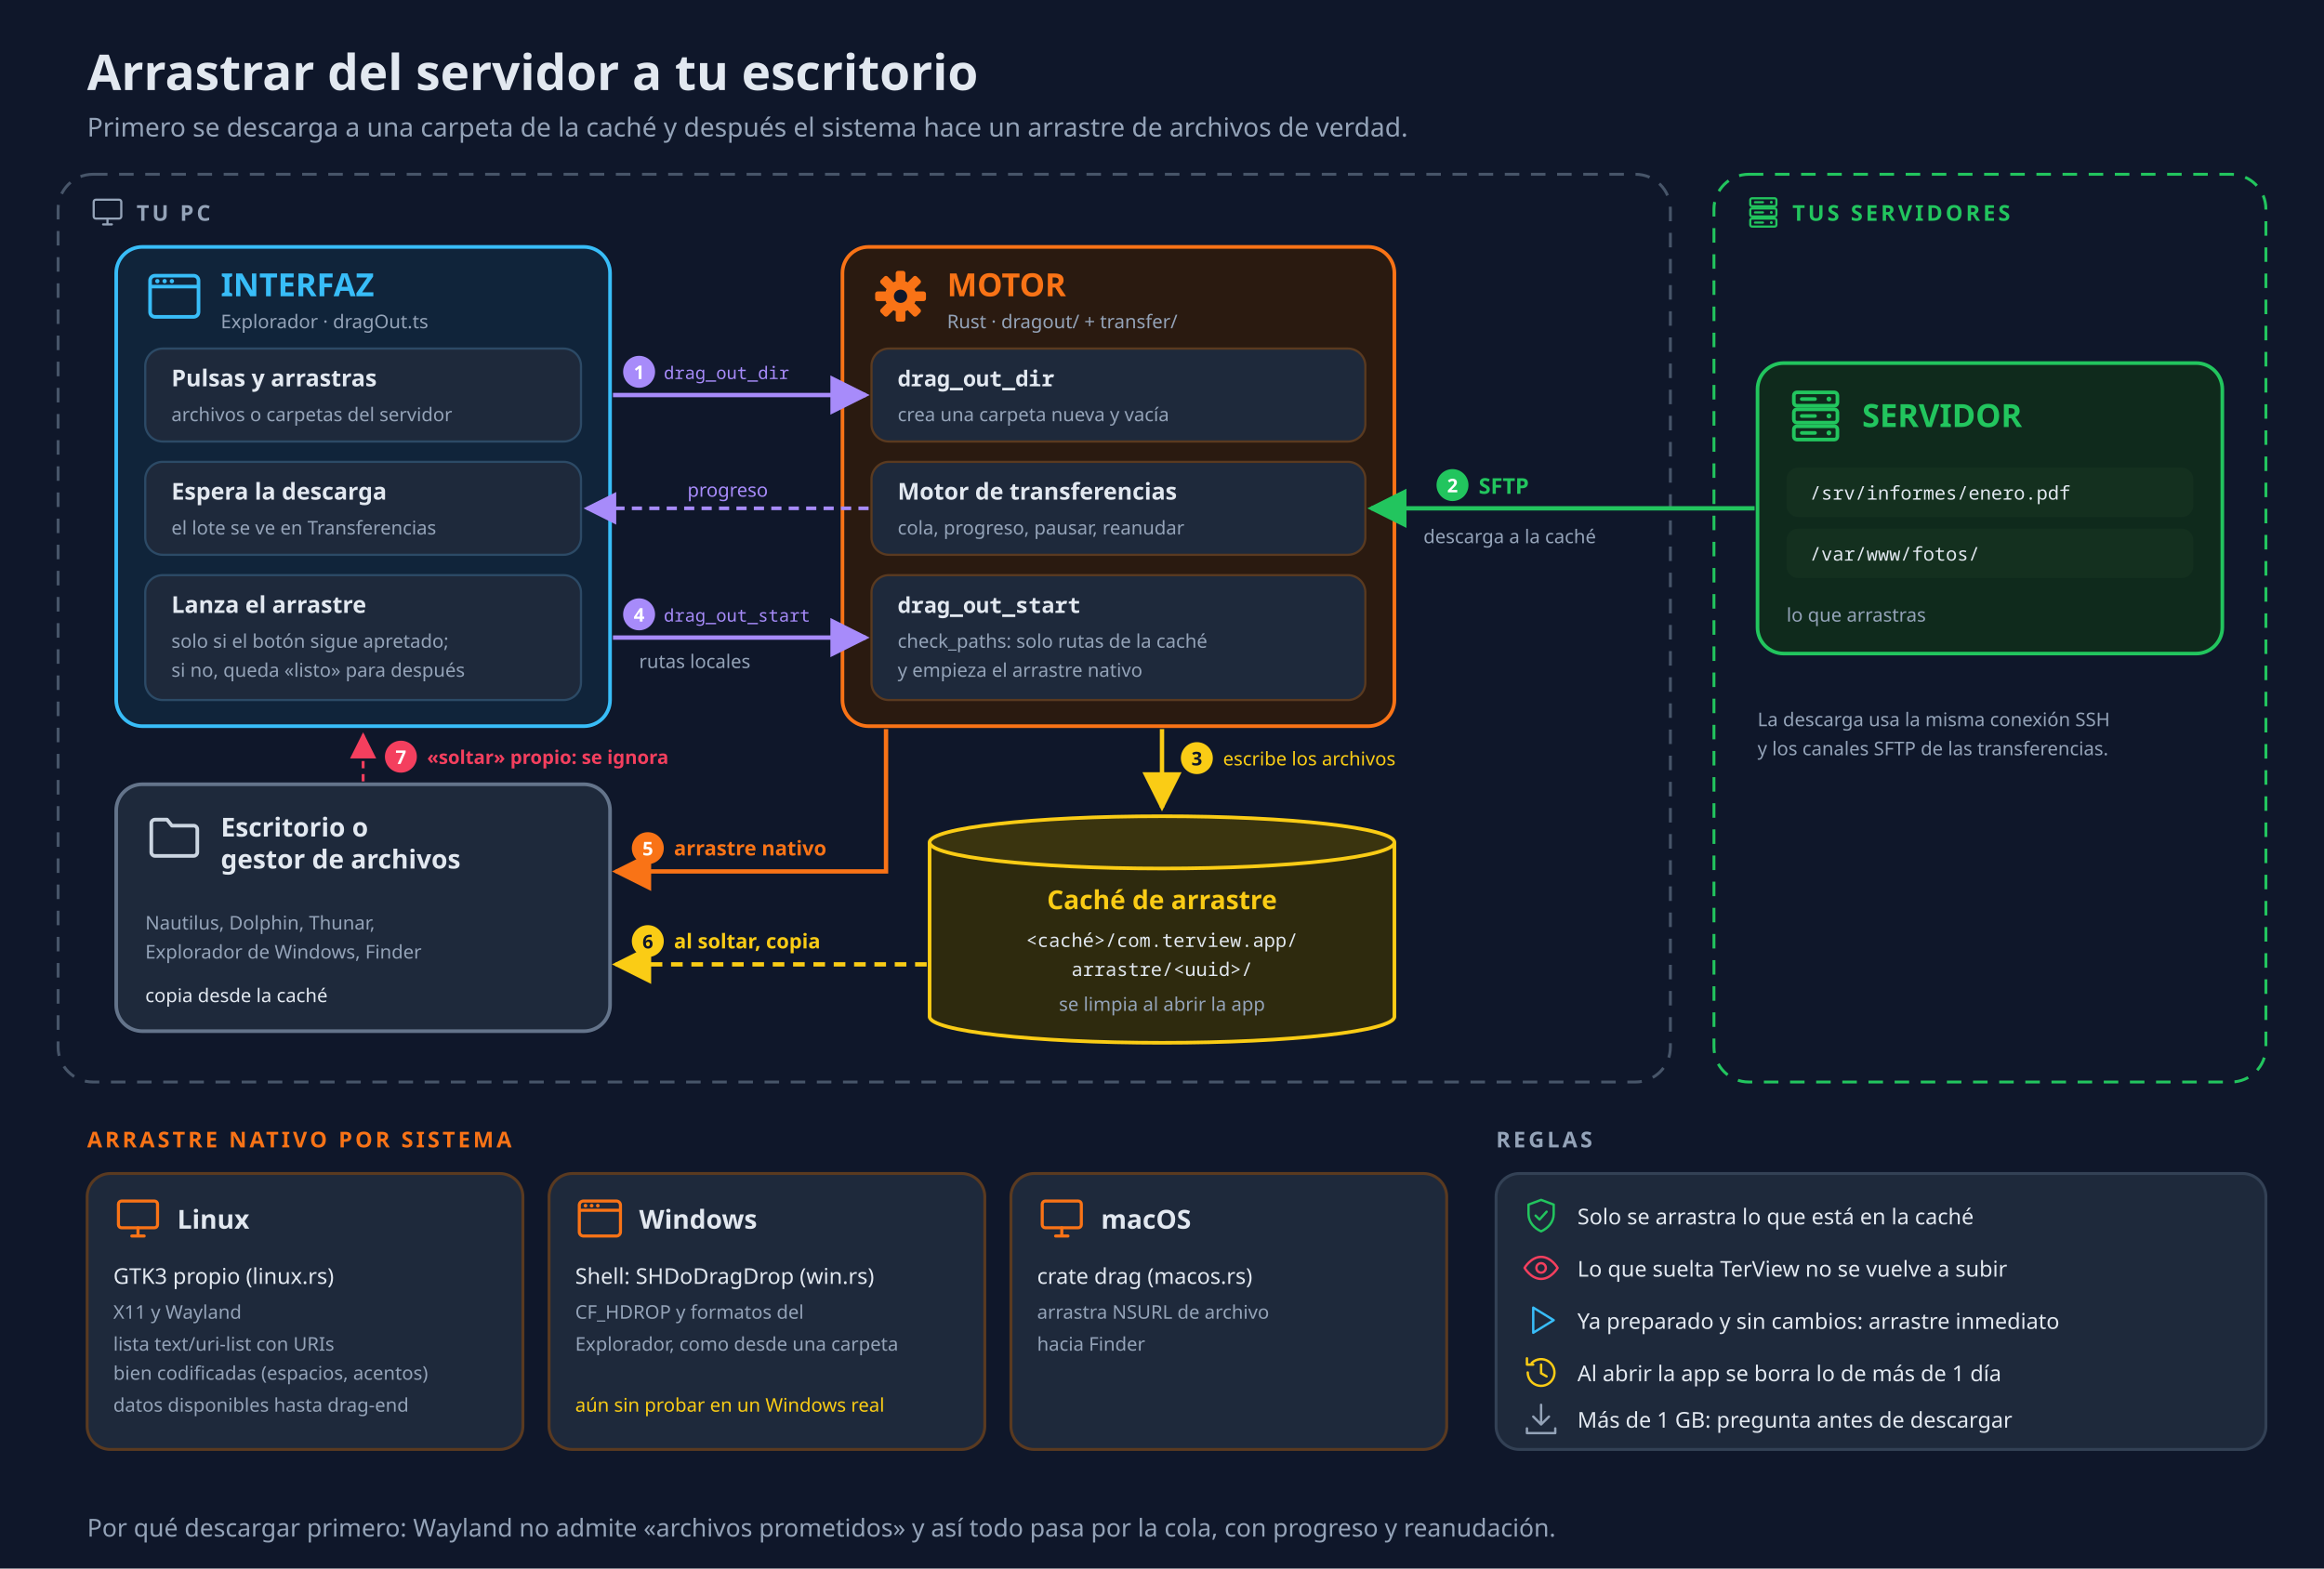
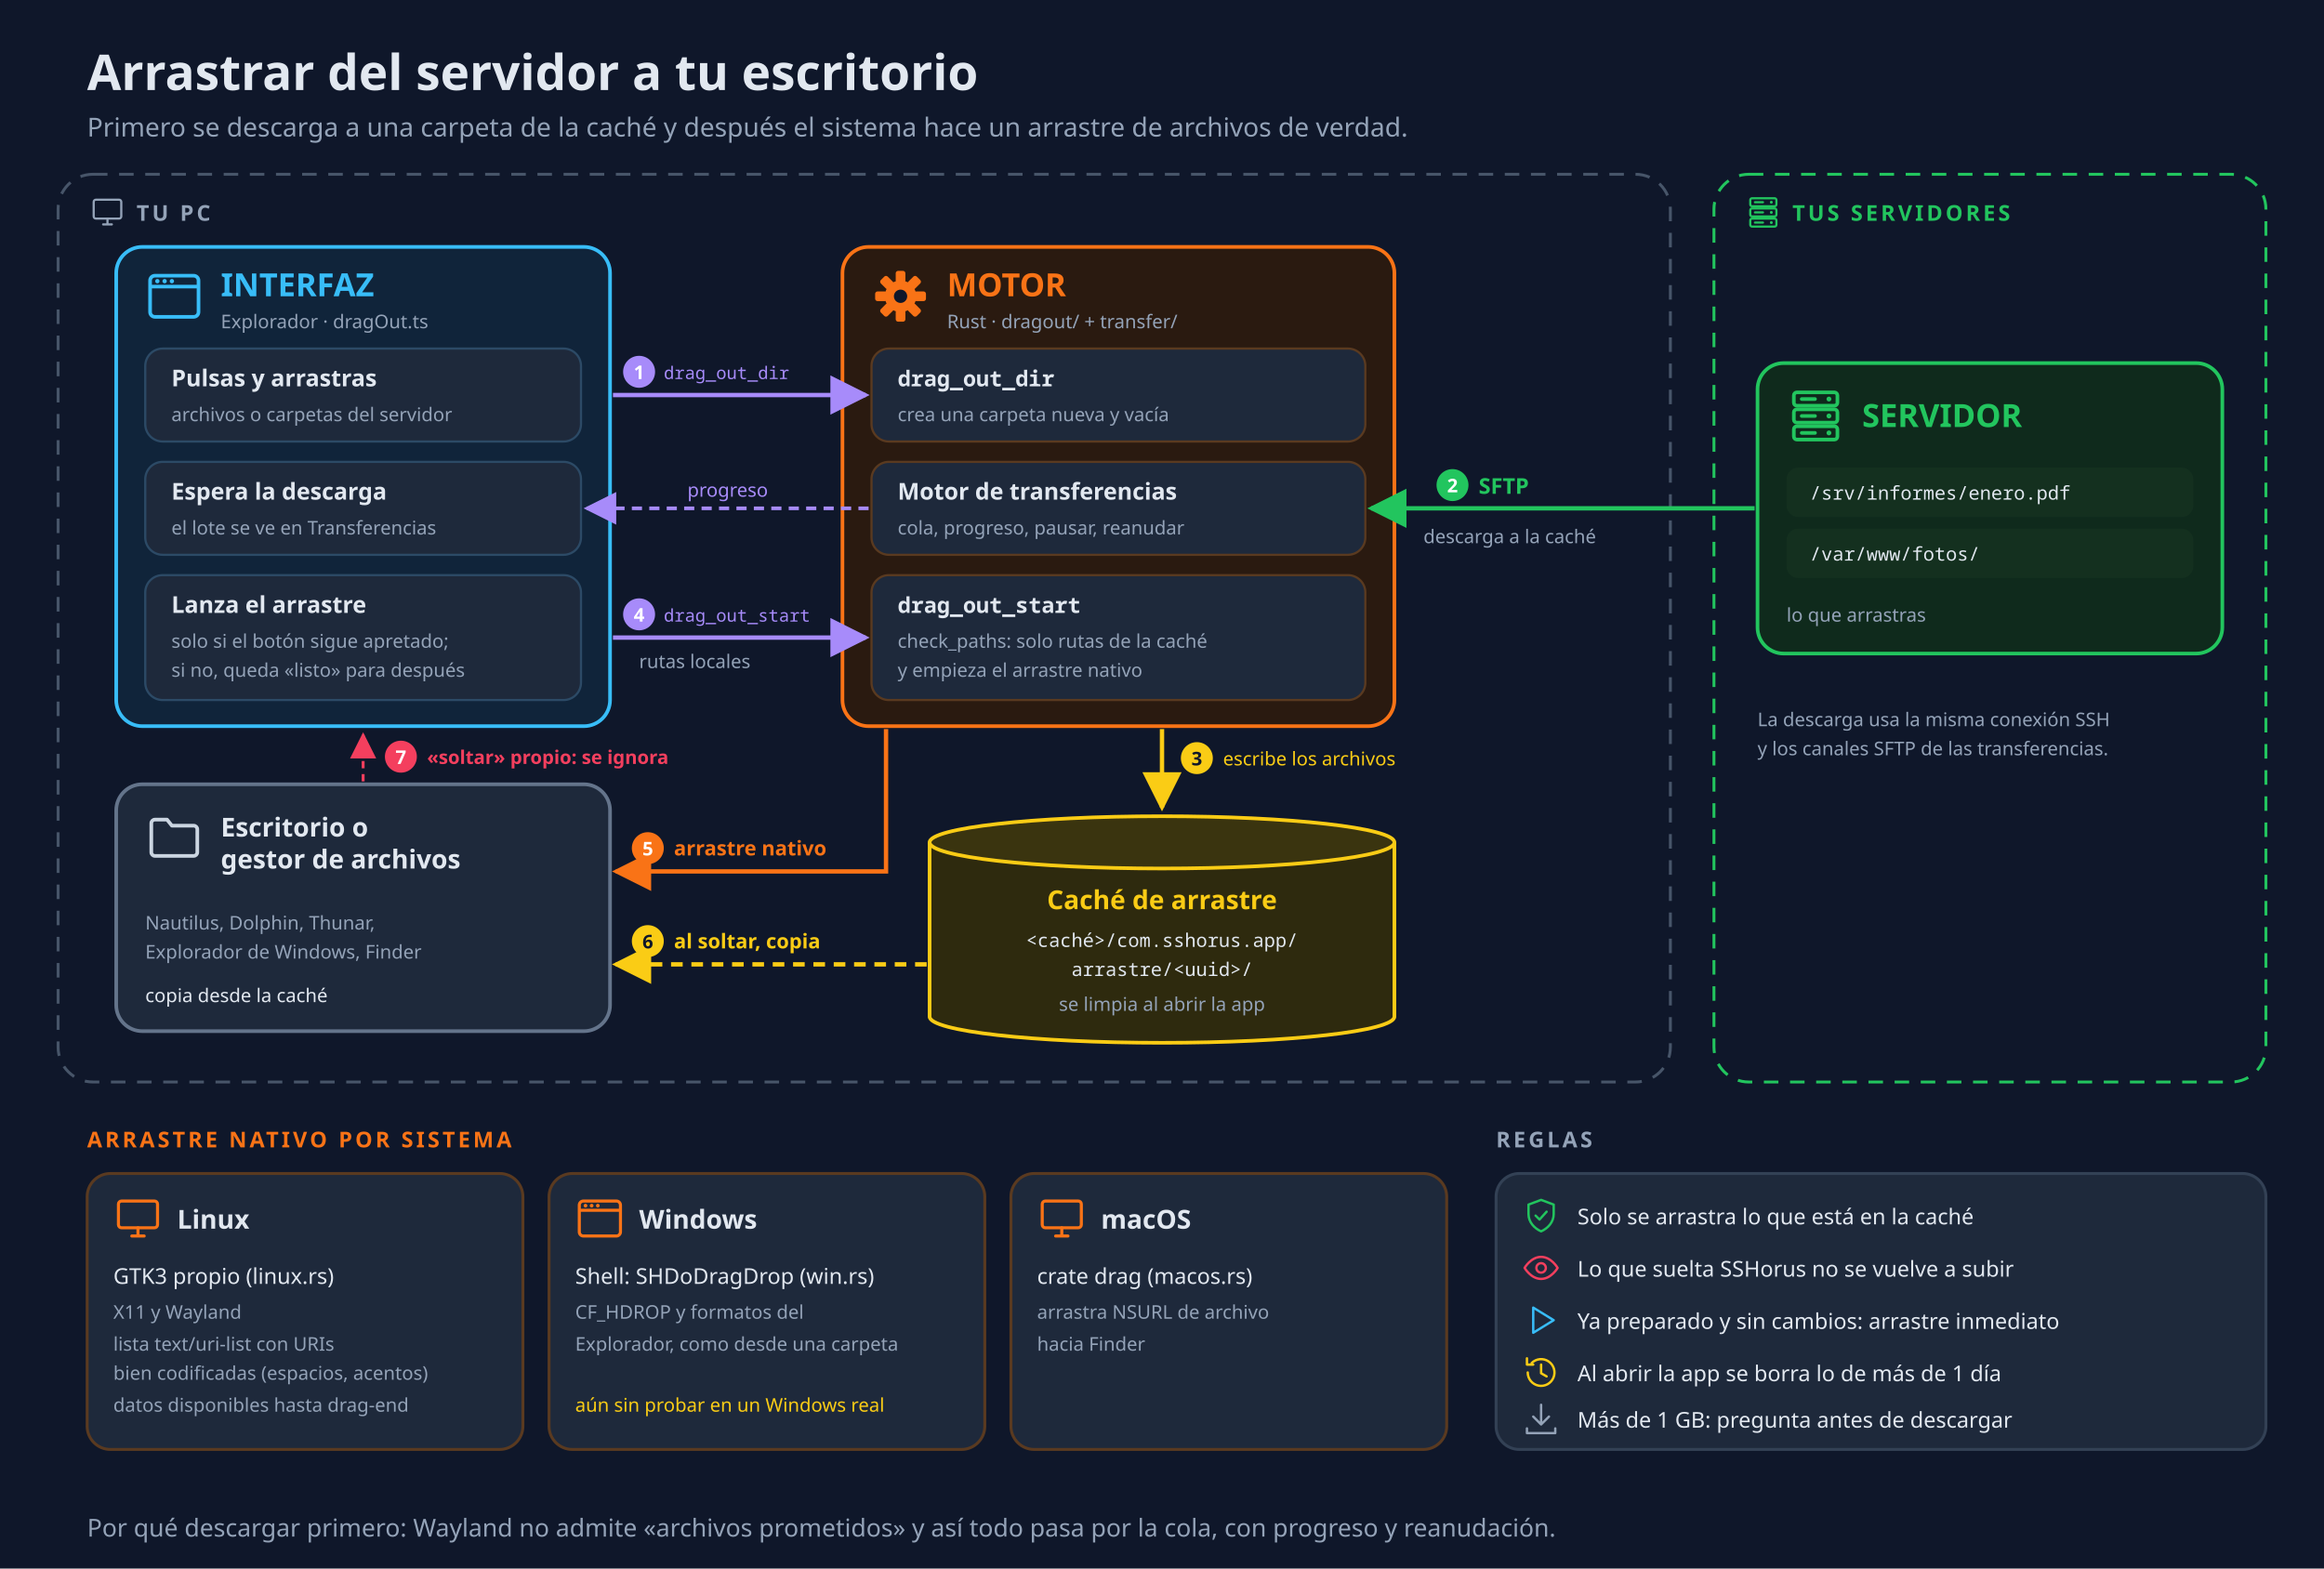
<svg xmlns="http://www.w3.org/2000/svg" width="1600" height="1080" viewBox="0 0 1600 1080">
  <defs>
    <marker id="mp" viewBox="0 0 10 10" refX="9" refY="5" markerWidth="9" markerHeight="9" orient="auto-start-reverse">
      <path d="M0,0 L10,5 L0,10 z" fill="#a78bfa" />
    </marker>
    <marker id="mg" viewBox="0 0 10 10" refX="9" refY="5" markerWidth="9" markerHeight="9" orient="auto-start-reverse">
      <path d="M0,0 L10,5 L0,10 z" fill="#22c55e" />
    </marker>
    <marker id="my" viewBox="0 0 10 10" refX="9" refY="5" markerWidth="9" markerHeight="9" orient="auto-start-reverse">
      <path d="M0,0 L10,5 L0,10 z" fill="#facc15" />
    </marker>
    <marker id="mo" viewBox="0 0 10 10" refX="9" refY="5" markerWidth="9" markerHeight="9" orient="auto-start-reverse">
      <path d="M0,0 L10,5 L0,10 z" fill="#f97316" />
    </marker>
    <marker id="mr" viewBox="0 0 10 10" refX="9" refY="5" markerWidth="9" markerHeight="9" orient="auto-start-reverse">
      <path d="M0,0 L10,5 L0,10 z" fill="#f43f5e" />
    </marker>
    <symbol id="i-pc" viewBox="0 0 48 48">
      <g fill="none" stroke="currentColor" stroke-width="3" stroke-linecap="round" stroke-linejoin="round">
        <rect x="5" y="7" width="38" height="26" rx="3" />
        <path d="M18 41h12M24 33v8" />
      </g>
    </symbol>
    <symbol id="i-window" viewBox="0 0 48 48">
      <g fill="none" stroke="currentColor" stroke-width="3" stroke-linejoin="round">
        <rect x="4" y="7" width="40" height="34" rx="4" />
        <path d="M4 16h40" />
      </g>
      <g fill="currentColor">
        <circle cx="10" cy="11.5" r="1.8" />
        <circle cx="16" cy="11.5" r="1.8" />
        <circle cx="22" cy="11.5" r="1.8" />
      </g>
    </symbol>
    <symbol id="i-gear" viewBox="0 0 48 48">
      <g fill="currentColor">
        <rect x="20" y="3" width="8" height="10" rx="2" />
        <rect x="20" y="35" width="8" height="10" rx="2" />
        <rect x="3" y="20" width="10" height="8" rx="2" />
        <rect x="35" y="20" width="10" height="8" rx="2" />
        <rect x="20" y="3" width="8" height="10" rx="2" transform="rotate(45 24 24)" />
        <rect x="20" y="35" width="8" height="10" rx="2" transform="rotate(45 24 24)" />
        <rect x="3" y="20" width="10" height="8" rx="2" transform="rotate(45 24 24)" />
        <rect x="35" y="20" width="10" height="8" rx="2" transform="rotate(45 24 24)" />
      </g>
      <circle cx="24" cy="24" r="13" fill="currentColor" />
      <circle cx="24" cy="24" r="5.5" fill="#0f172a" />
    </symbol>
    <symbol id="i-server" viewBox="0 0 48 48">
      <g fill="none" stroke="currentColor" stroke-width="3" stroke-linejoin="round">
        <rect x="6" y="5" width="36" height="11" rx="2.5" />
        <rect x="6" y="19" width="36" height="11" rx="2.5" />
        <rect x="6" y="33" width="36" height="11" rx="2.5" />
      </g>
      <g fill="currentColor">
        <circle cx="35" cy="10.5" r="2" />
        <circle cx="35" cy="24.5" r="2" />
        <circle cx="35" cy="38.5" r="2" />
        <rect x="11" y="9" width="14" height="3" rx="1.5" />
        <rect x="11" y="23" width="14" height="3" rx="1.5" />
        <rect x="11" y="37" width="14" height="3" rx="1.5" />
      </g>
    </symbol>
    <symbol id="i-cloud" viewBox="0 0 48 48">
      <path d="M14 38h22a9 9 0 0 0 1-17.9A12 12 0 0 0 14.3 17 10.5 10.5 0 0 0 14 38z" fill="none" stroke="currentColor" stroke-width="3" stroke-linejoin="round" />
    </symbol>
    <symbol id="i-git" viewBox="0 0 48 48">
      <g fill="none" stroke="currentColor" stroke-width="3" stroke-linecap="round">
        <circle cx="14" cy="10" r="5" />
        <circle cx="14" cy="38" r="5" />
        <circle cx="34" cy="16" r="5" />
        <path d="M14 15v18M34 21c0 9-20 6-20 12" />
      </g>
    </symbol>
    <symbol id="i-db" viewBox="0 0 48 48">
      <g fill="none" stroke="currentColor" stroke-width="3">
        <ellipse cx="24" cy="10" rx="16" ry="6" />
        <path d="M8 10v28c0 3.3 7.2 6 16 6s16-2.7 16-6V10" />
        <path d="M8 19c0 3.3 7.2 6 16 6s16-2.7 16-6M8 28.5c0 3.3 7.2 6 16 6s16-2.7 16-6" />
      </g>
    </symbol>
    <symbol id="i-key" viewBox="0 0 48 48">
      <g fill="none" stroke="currentColor" stroke-width="3" stroke-linecap="round" stroke-linejoin="round">
        <circle cx="15" cy="30" r="9" />
        <path d="M21.5 23.5 40 5M33 12l5 5M28 17l4 4" />
      </g>
    </symbol>
    <symbol id="i-folder" viewBox="0 0 48 48">
      <path d="M5 13a3 3 0 0 1 3-3h10l4 5h18a3 3 0 0 1 3 3v19a3 3 0 0 1-3 3H8a3 3 0 0 1-3-3z" fill="none" stroke="currentColor" stroke-width="3" stroke-linejoin="round" />
    </symbol>
    <symbol id="i-file" viewBox="0 0 48 48">
      <g fill="none" stroke="currentColor" stroke-width="3" stroke-linejoin="round">
        <path d="M12 4h17l9 9v31H12z" />
        <path d="M29 4v9h9M18 24h14M18 31h14" />
      </g>
    </symbol>
    <symbol id="i-lock" viewBox="0 0 48 48">
      <g fill="none" stroke="currentColor" stroke-width="3" stroke-linejoin="round">
        <rect x="9" y="21" width="30" height="22" rx="3" />
        <path d="M15 21v-6a9 9 0 0 1 18 0v6" />
      </g>
      <circle cx="24" cy="32" r="3" fill="currentColor" />
    </symbol>
    <symbol id="i-chip" viewBox="0 0 48 48">
      <g fill="none" stroke="currentColor" stroke-width="3" stroke-linecap="round">
        <rect x="12" y="12" width="24" height="24" rx="3" />
        <path d="M18 5v6M24 5v6M30 5v6M18 37v6M24 37v6M30 37v6M5 18h6M5 24h6M5 30h6M37 18h6M37 24h6M37 30h6" />
      </g>
      <rect x="19" y="19" width="10" height="10" rx="1.5" fill="currentColor" />
    </symbol>
    <symbol id="i-box" viewBox="0 0 48 48">
      <g fill="none" stroke="currentColor" stroke-width="3" stroke-linejoin="round">
        <path d="M24 4 42 13v22L24 44 6 35V13z" />
        <path d="M6 13l18 9 18-9M24 22v22" />
      </g>
    </symbol>
    <symbol id="i-term" viewBox="0 0 48 48">
      <g fill="none" stroke="currentColor" stroke-width="3" stroke-linecap="round" stroke-linejoin="round">
        <rect x="4" y="7" width="40" height="34" rx="4" />
        <path d="M12 18l7 6-7 6M23 31h12" />
      </g>
    </symbol>
    <symbol id="i-shield" viewBox="0 0 48 48">
      <g fill="none" stroke="currentColor" stroke-width="3" stroke-linejoin="round" stroke-linecap="round">
        <path d="M24 4 40 10v12c0 10-7 18-16 22C15 40 8 32 8 22V10z" />
        <path d="M17 24l5 5 9-10" />
      </g>
    </symbol>
    <symbol id="i-chart" viewBox="0 0 48 48">
      <g fill="none" stroke="currentColor" stroke-width="3" stroke-linecap="round" stroke-linejoin="round">
        <path d="M6 6v36h36" />
        <path d="M12 32l9-10 7 6 12-15" />
      </g>
    </symbol>
    <symbol id="i-user" viewBox="0 0 48 48">
      <g fill="none" stroke="currentColor" stroke-width="3" stroke-linecap="round">
        <circle cx="24" cy="15" r="8" />
        <path d="M8 43c0-9 7-15 16-15s16 6 16 15" />
      </g>
    </symbol>
    <symbol id="i-tunnel" viewBox="0 0 48 48">
      <g fill="none" stroke="currentColor" stroke-width="3" stroke-linecap="round" stroke-linejoin="round">
        <path d="M4 40V24a20 20 0 0 1 40 0v16" />
        <path d="M14 40V25a10 10 0 0 1 20 0v15" />
        <path d="M4 40h10M34 40h10" />
      </g>
    </symbol>
    <symbol id="i-globe" viewBox="0 0 48 48">
      <g fill="none" stroke="currentColor" stroke-width="3">
        <circle cx="24" cy="24" r="19" />
        <ellipse cx="24" cy="24" rx="8" ry="19" />
        <path d="M5 24h38M8 14h32M8 34h32" />
      </g>
    </symbol>
    <symbol id="i-play" viewBox="0 0 48 48">
      <path d="M14 8l26 16-26 16z" fill="none" stroke="currentColor" stroke-width="3" stroke-linejoin="round" />
    </symbol>
    <symbol id="i-stop" viewBox="0 0 48 48">
      <rect x="9" y="9" width="30" height="30" rx="4" fill="none" stroke="currentColor" stroke-width="3" />
    </symbol>
    <symbol id="i-tag" viewBox="0 0 48 48">
      <g fill="none" stroke="currentColor" stroke-width="3" stroke-linejoin="round">
        <path d="M5 6h18l20 20-17 17L5 23z" />
      </g>
      <circle cx="14" cy="15" r="3" fill="currentColor" />
    </symbol>
    <symbol id="i-download" viewBox="0 0 48 48">
      <g fill="none" stroke="currentColor" stroke-width="3" stroke-linecap="round" stroke-linejoin="round">
        <path d="M24 6v24M14 21l10 10 10-10M6 36v6h36v-6" />
      </g>
    </symbol>
    <symbol id="i-hand" viewBox="0 0 48 48">
      <g fill="none" stroke="currentColor" stroke-width="3" stroke-linecap="round" stroke-linejoin="round">
        <path d="M16 26V9a3 3 0 0 1 6 0v14M22 21V6a3 3 0 0 1 6 0v15M28 21V9a3 3 0 0 1 6 0v14M34 23v-7a3 3 0 0 1 6 0v12c0 9-6 16-15 16-6 0-9-3-12-7l-6-9a3 3 0 0 1 5-3l3 3" />
      </g>
    </symbol>
    <symbol id="i-history" viewBox="0 0 48 48">
      <g fill="none" stroke="currentColor" stroke-width="3" stroke-linecap="round" stroke-linejoin="round">
        <path d="M7 24a17 17 0 1 0 5-12" />
        <path d="M6 6v8h8M24 14v11l7 4" />
      </g>
    </symbol>
    <symbol id="i-eye" viewBox="0 0 48 48">
      <g fill="none" stroke="currentColor" stroke-width="3" stroke-linejoin="round">
        <path d="M3 24s8-14 21-14 21 14 21 14-8 14-21 14S3 24 3 24z" />
        <circle cx="24" cy="24" r="6" />
      </g>
    </symbol>
  </defs>
  <style>
    text{font-family:'Noto Sans','DejaVu Sans',sans-serif;fill:#e2e8f0}
    .t{font-size:34px;font-weight:700}
    .st{font-size:18px;fill:#94a3b8}
    .h{font-size:24px;font-weight:700}
    .b{font-size:18px;font-weight:600}
    .s{font-size:15px;fill:#94a3b8}
    .xs{font-size:13px;fill:#94a3b8}
    .n{font-size:13px;font-weight:700;fill:#fff}
    .mono{font-family:'Noto Sans Mono','DejaVu Sans Mono',monospace}
    .z{font-size:15px;font-weight:700;letter-spacing:2px}
    .pi{fill:#1e293b;stroke:#2c4a66;stroke-width:1.5}
    .po{fill:#1e293b;stroke:#5a3a20;stroke-width:1.5}
  </style>
  <rect width="1600" height="1080" fill="#0f172a" />
  <text x="60" y="62" class="t">Arrastrar del servidor a tu escritorio</text>
  <text x="60" y="94" class="st">Primero se descarga a una carpeta de la caché y después el sistema hace un arrastre de archivos de verdad.</text>
  <rect x="40" y="120" width="1110" height="625" rx="24" fill="none" stroke="#475569" stroke-width="2" stroke-dasharray="10 8" />
  <use href="#i-pc" x="62" y="134" width="24" height="24" style="color:#94a3b8" />
  <text x="94" y="152" class="z" style="fill:#94a3b8">TU PC</text>
  <rect x="1180" y="120" width="380" height="625" rx="24" fill="none" stroke="#22c55e" stroke-width="2" stroke-dasharray="10 8" />
  <use href="#i-server" x="1202" y="134" width="24" height="24" style="color:#22c55e" />
  <text x="1234" y="152" class="z" style="fill:#22c55e">TUS SERVIDORES</text>
  <rect x="80" y="170" width="340" height="330" rx="18" fill="#10243a" stroke="#38bdf8" stroke-width="2.5" />
  <use href="#i-window" x="100" y="184" width="40" height="40" style="color:#38bdf8" />
  <text x="152" y="204" class="h" style="fill:#38bdf8;font-size:22px">INTERFAZ</text>
  <text x="152" y="226" class="xs">Explorador · dragOut.ts</text>
  <rect x="100" y="240" width="300" height="64" rx="12" class="pi" />
  <text x="118" y="266" class="b" style="font-size:16px">Pulsas y arrastras</text>
  <text x="118" y="290" class="xs">archivos o carpetas del servidor</text>
  <rect x="100" y="318" width="300" height="64" rx="12" class="pi" />
  <text x="118" y="344" class="b" style="font-size:16px">Espera la descarga</text>
  <text x="118" y="368" class="xs">el lote se ve en Transferencias</text>
  <rect x="100" y="396" width="300" height="86" rx="12" class="pi" />
  <text x="118" y="422" class="b" style="font-size:16px">Lanza el arrastre</text>
  <text x="118" y="446" class="xs">solo si el botón sigue apretado;</text>
  <text x="118" y="466" class="xs">si no, queda «listo» para después</text>
  <rect x="580" y="170" width="380" height="330" rx="18" fill="#2a1a10" stroke="#f97316" stroke-width="2.5" />
  <use href="#i-gear" x="600" y="184" width="40" height="40" style="color:#f97316" />
  <text x="652" y="204" class="h" style="fill:#f97316;font-size:22px">MOTOR</text>
  <text x="652" y="226" class="xs">Rust · dragout/ + transfer/</text>
  <rect x="600" y="240" width="340" height="64" rx="12" class="po" />
  <text x="618" y="266" class="b mono" style="font-size:15px">drag_out_dir</text>
  <text x="618" y="290" class="xs">crea una carpeta nueva y vacía</text>
  <rect x="600" y="318" width="340" height="64" rx="12" class="po" />
  <text x="618" y="344" class="b" style="font-size:16px">Motor de transferencias</text>
  <text x="618" y="368" class="xs">cola, progreso, pausar, reanudar</text>
  <rect x="600" y="396" width="340" height="86" rx="12" class="po" />
  <text x="618" y="422" class="b mono" style="font-size:15px">drag_out_start</text>
  <text x="618" y="446" class="xs">check_paths: solo rutas de la caché</text>
  <text x="618" y="466" class="xs">y empieza el arrastre nativo</text>
  <path d="M640,580 v120 a160,18 0 0 0 320,0 v-120" fill="#2e2a0e" stroke="#facc15" stroke-width="2.5" />
  <ellipse cx="800" cy="580" rx="160" ry="18" fill="#3a340f" stroke="#facc15" stroke-width="2.5" />
  <text x="800" y="626" text-anchor="middle" class="b" style="fill:#facc15">Caché de arrastre</text>
-   <text x="800" y="652" text-anchor="middle" class="mono xs" style="fill:#e2e8f0">&lt;caché&gt;/com.terview.app/</text>
+   <text x="800" y="652" text-anchor="middle" class="mono xs" style="fill:#e2e8f0">&lt;caché&gt;/com.sshorus.app/</text>
  <text x="800" y="672" text-anchor="middle" class="mono xs" style="fill:#e2e8f0">arrastre/&lt;uuid&gt;/</text>
  <text x="800" y="696" text-anchor="middle" class="xs">se limpia al abrir la app</text>
  <rect x="80" y="540" width="340" height="170" rx="18" fill="#1e293b" stroke="#64748b" stroke-width="2.5" />
  <use href="#i-folder" x="100" y="556" width="40" height="40" style="color:#cbd5e1" />
  <text x="152" y="576" class="b">Escritorio o</text>
  <text x="152" y="598" class="b">gestor de archivos</text>
  <text x="100" y="640" class="xs">Nautilus, Dolphin, Thunar,</text>
  <text x="100" y="660" class="xs">Explorador de Windows, Finder</text>
  <text x="100" y="690" class="xs" style="fill:#e2e8f0">copia desde la caché</text>
  <rect x="1210" y="250" width="320" height="200" rx="18" fill="#0f2a1c" stroke="#22c55e" stroke-width="2.5" />
  <use href="#i-server" x="1230" y="266" width="40" height="40" style="color:#22c55e" />
  <text x="1282" y="294" class="h" style="fill:#22c55e;font-size:22px">SERVIDOR</text>
  <rect x="1230" y="322" width="280" height="34" rx="8" fill="#14301f" />
  <text x="1246" y="344" class="mono xs" style="fill:#e2e8f0">/srv/informes/enero.pdf</text>
  <rect x="1230" y="364" width="280" height="34" rx="8" fill="#14301f" />
  <text x="1246" y="386" class="mono xs" style="fill:#e2e8f0">/var/www/fotos/</text>
  <text x="1230" y="428" class="xs">lo que arrastras</text>
  <text x="1210" y="500" class="xs">La descarga usa la misma conexión SSH</text>
  <text x="1210" y="520" class="xs">y los canales SFTP de las transferencias.</text>
  <line x1="422" y1="272" x2="596" y2="272" stroke="#a78bfa" stroke-width="3" marker-end="url(#mp)" />
  <circle cx="440" cy="256" r="11" fill="#a78bfa" />
  <text x="440" y="261" text-anchor="middle" class="n">1</text>
  <text x="457" y="261" class="mono" style="font-size:12px;fill:#a78bfa">drag_out_dir</text>
  <line x1="1208" y1="350" x2="944" y2="350" stroke="#22c55e" stroke-width="3" marker-end="url(#mg)" />
  <circle cx="1000" cy="334" r="11" fill="#22c55e" />
  <text x="1000" y="339" text-anchor="middle" class="n">2</text>
  <text x="1018" y="340" style="font-size:15px;font-weight:700;fill:#22c55e">SFTP</text>
  <text x="980" y="374" class="xs">descarga a la caché</text>
  <line x1="598" y1="350" x2="404" y2="350" stroke="#a78bfa" stroke-width="2.5" stroke-dasharray="7 5" marker-end="url(#mp)" />
  <text x="501" y="342" text-anchor="middle" class="xs" style="fill:#a78bfa">progreso</text>
  <line x1="800" y1="502" x2="800" y2="556" stroke="#facc15" stroke-width="3" marker-end="url(#my)" />
  <circle cx="824" cy="522" r="11" fill="#facc15" />
  <text x="824" y="527" text-anchor="middle" class="n" style="fill:#0f172a">3</text>
  <text x="842" y="527" class="xs" style="fill:#facc15">escribe los archivos</text>
  <line x1="422" y1="439" x2="596" y2="439" stroke="#a78bfa" stroke-width="3" marker-end="url(#mp)" />
  <circle cx="440" cy="423" r="11" fill="#a78bfa" />
  <text x="440" y="428" text-anchor="middle" class="n">4</text>
  <text x="457" y="428" class="mono" style="font-size:12px;fill:#a78bfa">drag_out_start</text>
  <text x="440" y="460" class="xs">rutas locales</text>
  <path d="M610,502 V600 H424" fill="none" stroke="#f97316" stroke-width="3" marker-end="url(#mo)" />
  <circle cx="446" cy="584" r="11" fill="#f97316" />
  <text x="446" y="589" text-anchor="middle" class="n">5</text>
  <text x="464" y="589" style="font-size:14px;font-weight:700;fill:#f97316">arrastre nativo</text>
  <line x1="638" y1="664" x2="424" y2="664" stroke="#facc15" stroke-width="3" stroke-dasharray="8 6" marker-end="url(#my)" />
  <circle cx="446" cy="648" r="11" fill="#facc15" />
  <text x="446" y="653" text-anchor="middle" class="n" style="fill:#0f172a">6</text>
  <text x="464" y="653" style="font-size:14px;font-weight:700;fill:#facc15">al soltar, copia</text>
  <line x1="250" y1="538" x2="250" y2="506" stroke="#f43f5e" stroke-width="2" stroke-dasharray="5 4" marker-end="url(#mr)" />
  <circle cx="276" cy="521" r="11" fill="#f43f5e" />
  <text x="276" y="526" text-anchor="middle" class="n">7</text>
  <text x="294" y="526" class="xs" style="fill:#f43f5e;font-weight:700">«soltar» propio: se ignora</text>
  <text x="60" y="790" class="z" style="fill:#f97316">ARRASTRE NATIVO POR SISTEMA</text>
  <rect x="60" y="808" width="300" height="190" rx="16" fill="#1e293b" stroke="#5a3a20" stroke-width="2" />
  <use href="#i-pc" x="78" y="822" width="34" height="34" style="color:#f97316" />
  <text x="122" y="846" class="b">Linux</text>
  <text x="78" y="884" class="s" style="fill:#e2e8f0">GTK3 propio (linux.rs)</text>
  <text x="78" y="908" class="xs">X11 y Wayland</text>
  <text x="78" y="930" class="xs">lista text/uri-list con URIs</text>
  <text x="78" y="950" class="xs">bien codificadas (espacios, acentos)</text>
  <text x="78" y="972" class="xs">datos disponibles hasta drag-end</text>
  <rect x="378" y="808" width="300" height="190" rx="16" fill="#1e293b" stroke="#5a3a20" stroke-width="2" />
  <use href="#i-window" x="396" y="822" width="34" height="34" style="color:#f97316" />
  <text x="440" y="846" class="b">Windows</text>
  <text x="396" y="884" class="s" style="fill:#e2e8f0">Shell: SHDoDragDrop (win.rs)</text>
  <text x="396" y="908" class="xs">CF_HDROP y formatos del</text>
  <text x="396" y="930" class="xs">Explorador, como desde una carpeta</text>
  <text x="396" y="972" class="xs" style="fill:#facc15">aún sin probar en un Windows real</text>
  <rect x="696" y="808" width="300" height="190" rx="16" fill="#1e293b" stroke="#5a3a20" stroke-width="2" />
  <use href="#i-pc" x="714" y="822" width="34" height="34" style="color:#f97316" />
  <text x="758" y="846" class="b">macOS</text>
  <text x="714" y="884" class="s" style="fill:#e2e8f0">crate drag (macos.rs)</text>
  <text x="714" y="908" class="xs">arrastra NSURL de archivo</text>
  <text x="714" y="930" class="xs">hacia Finder</text>
  <text x="1030" y="790" class="z" style="fill:#94a3b8">REGLAS</text>
  <rect x="1030" y="808" width="530" height="190" rx="16" fill="#1e293b" stroke="#334155" stroke-width="2" />
  <use href="#i-shield" x="1048" y="824" width="26" height="26" style="color:#22c55e" />
  <text x="1086" y="843" class="s" style="fill:#e2e8f0">Solo se arrastra lo que está en la caché</text>
  <use href="#i-eye" x="1048" y="860" width="26" height="26" style="color:#f43f5e" />
-   <text x="1086" y="879" class="s" style="fill:#e2e8f0">Lo que suelta TerView no se vuelve a subir</text>
+   <text x="1086" y="879" class="s" style="fill:#e2e8f0">Lo que suelta SSHorus no se vuelve a subir</text>
  <use href="#i-play" x="1048" y="896" width="26" height="26" style="color:#38bdf8" />
  <text x="1086" y="915" class="s" style="fill:#e2e8f0">Ya preparado y sin cambios: arrastre inmediato</text>
  <use href="#i-history" x="1048" y="932" width="26" height="26" style="color:#facc15" />
  <text x="1086" y="951" class="s" style="fill:#e2e8f0">Al abrir la app se borra lo de más de 1 día</text>
  <use href="#i-download" x="1048" y="964" width="26" height="26" style="color:#94a3b8" />
  <text x="1086" y="983" class="s" style="fill:#e2e8f0">Más de 1 GB: pregunta antes de descargar</text>
  <text x="60" y="1058" style="font-size:17px;fill:#94a3b8">Por qué descargar primero: Wayland no admite «archivos prometidos» y así todo pasa por la cola, con progreso y reanudación.</text>
</svg>
